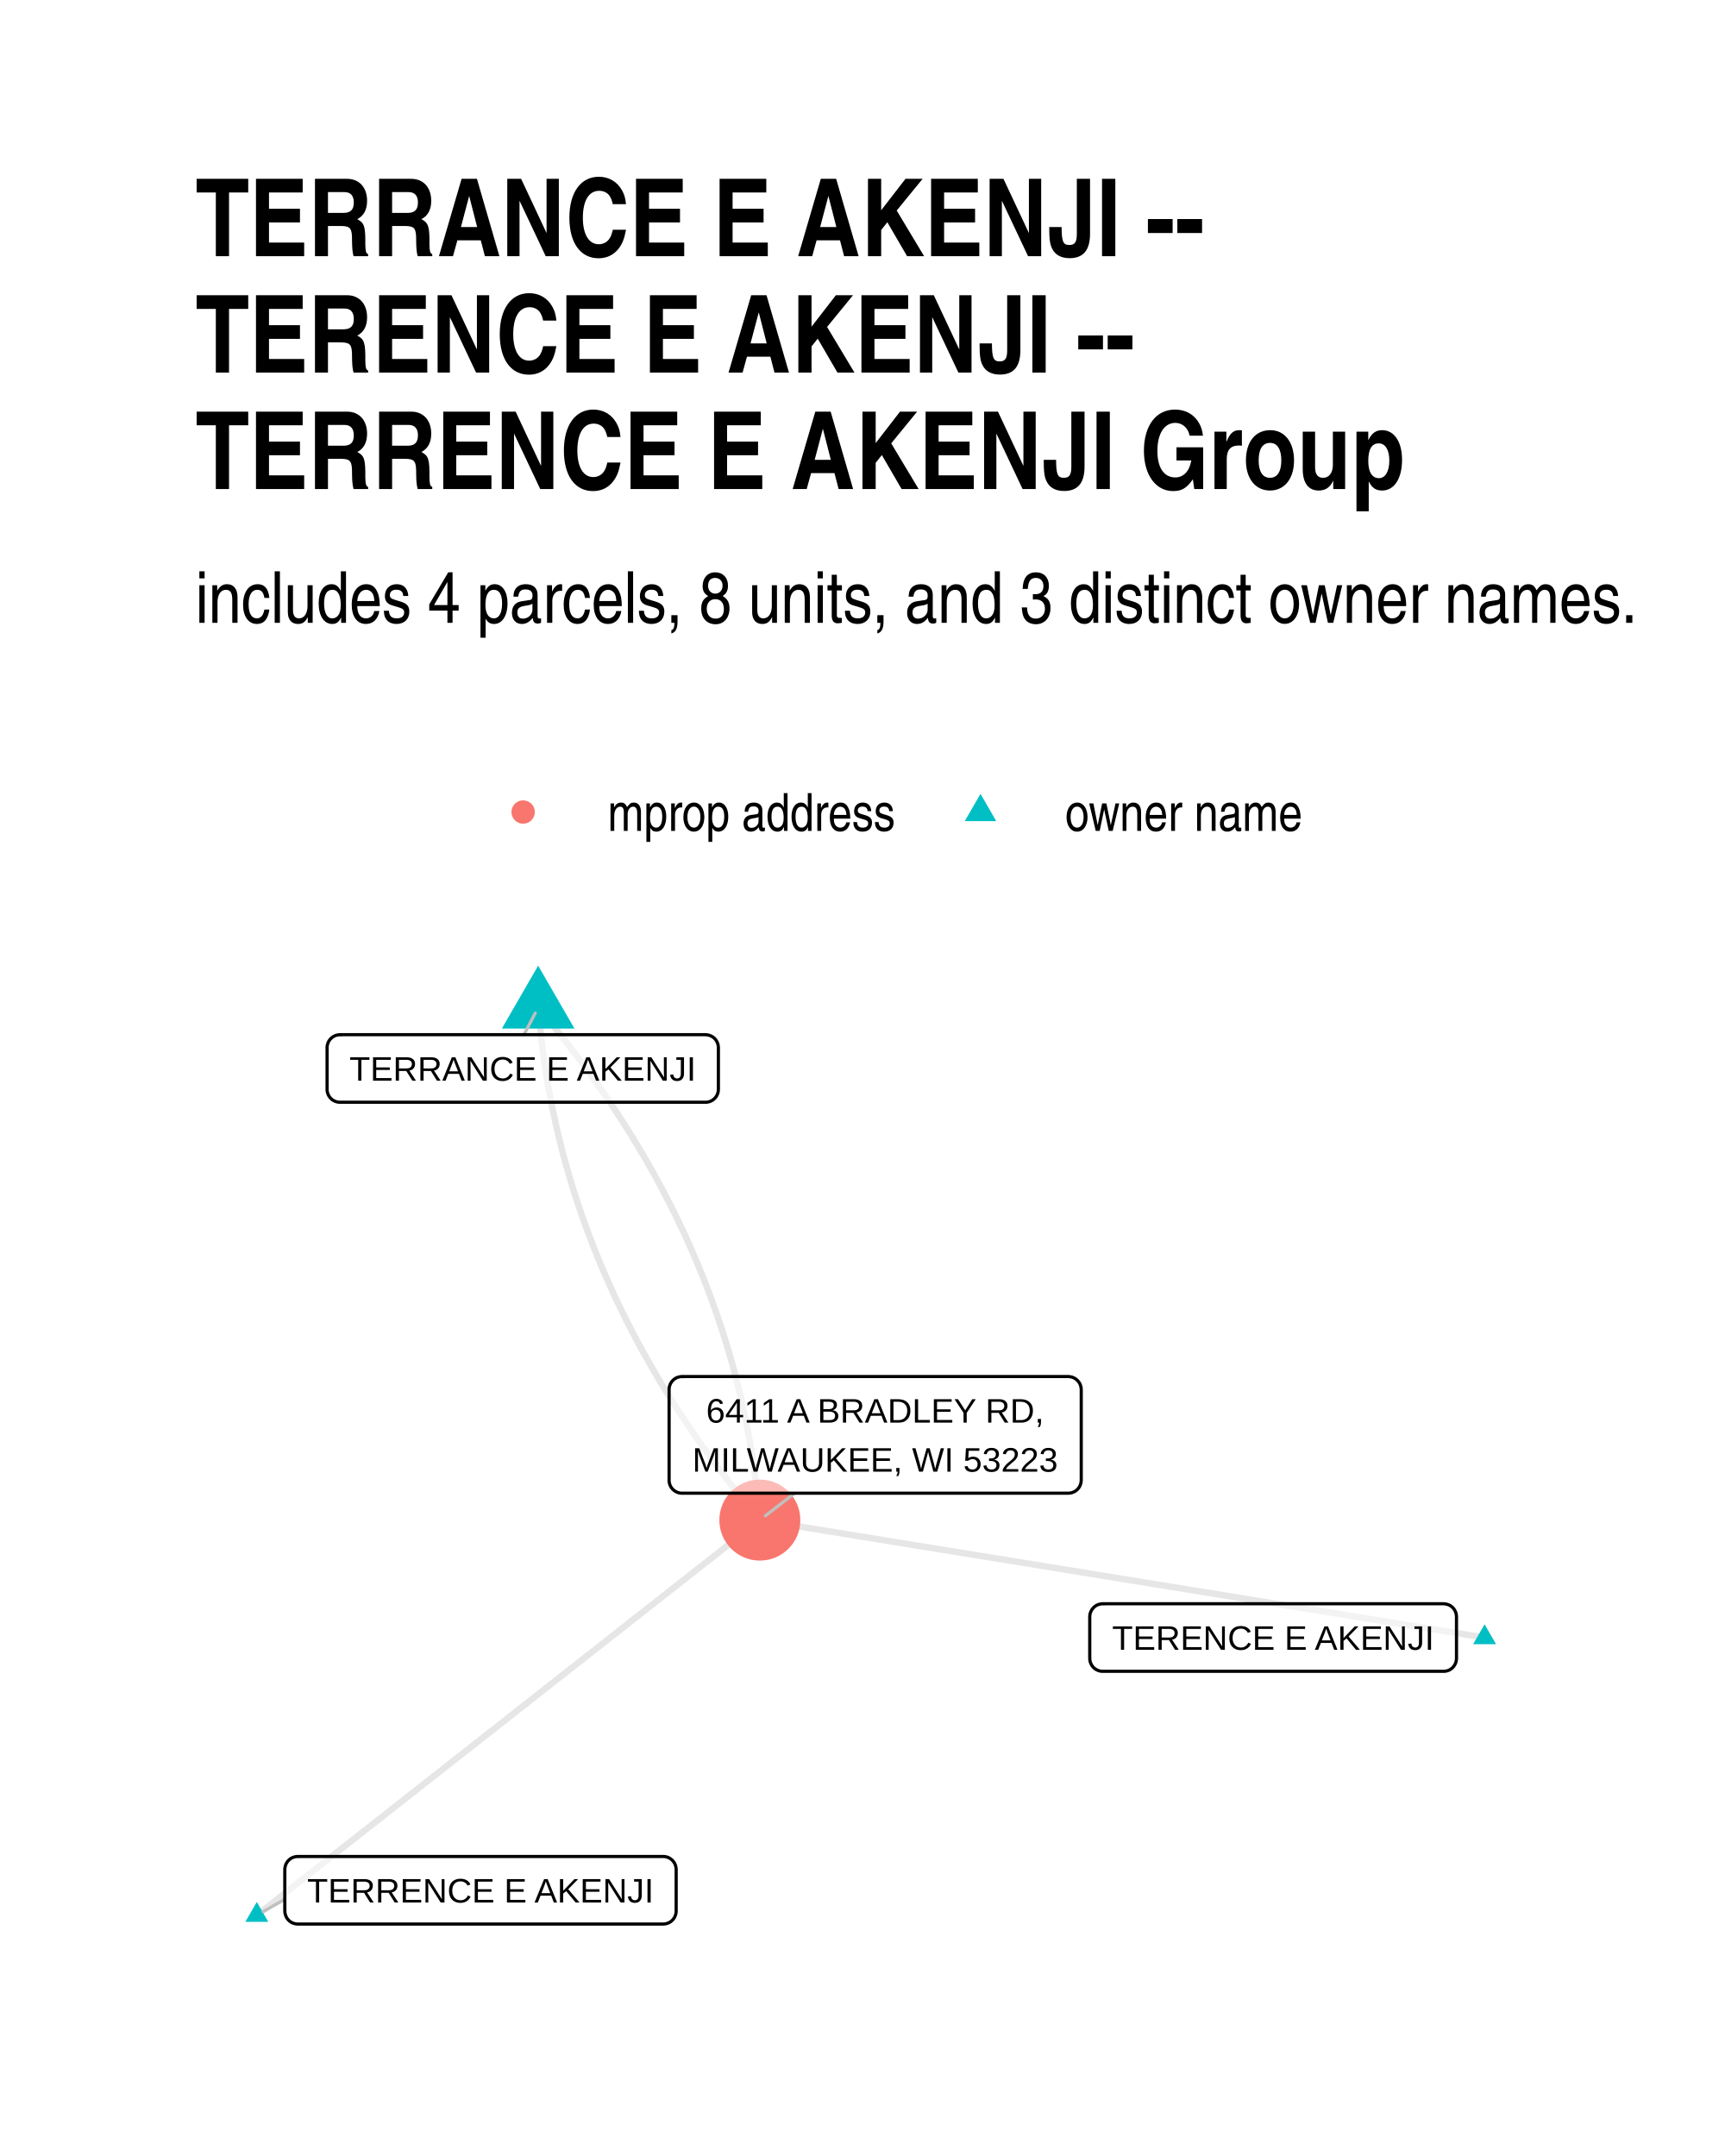
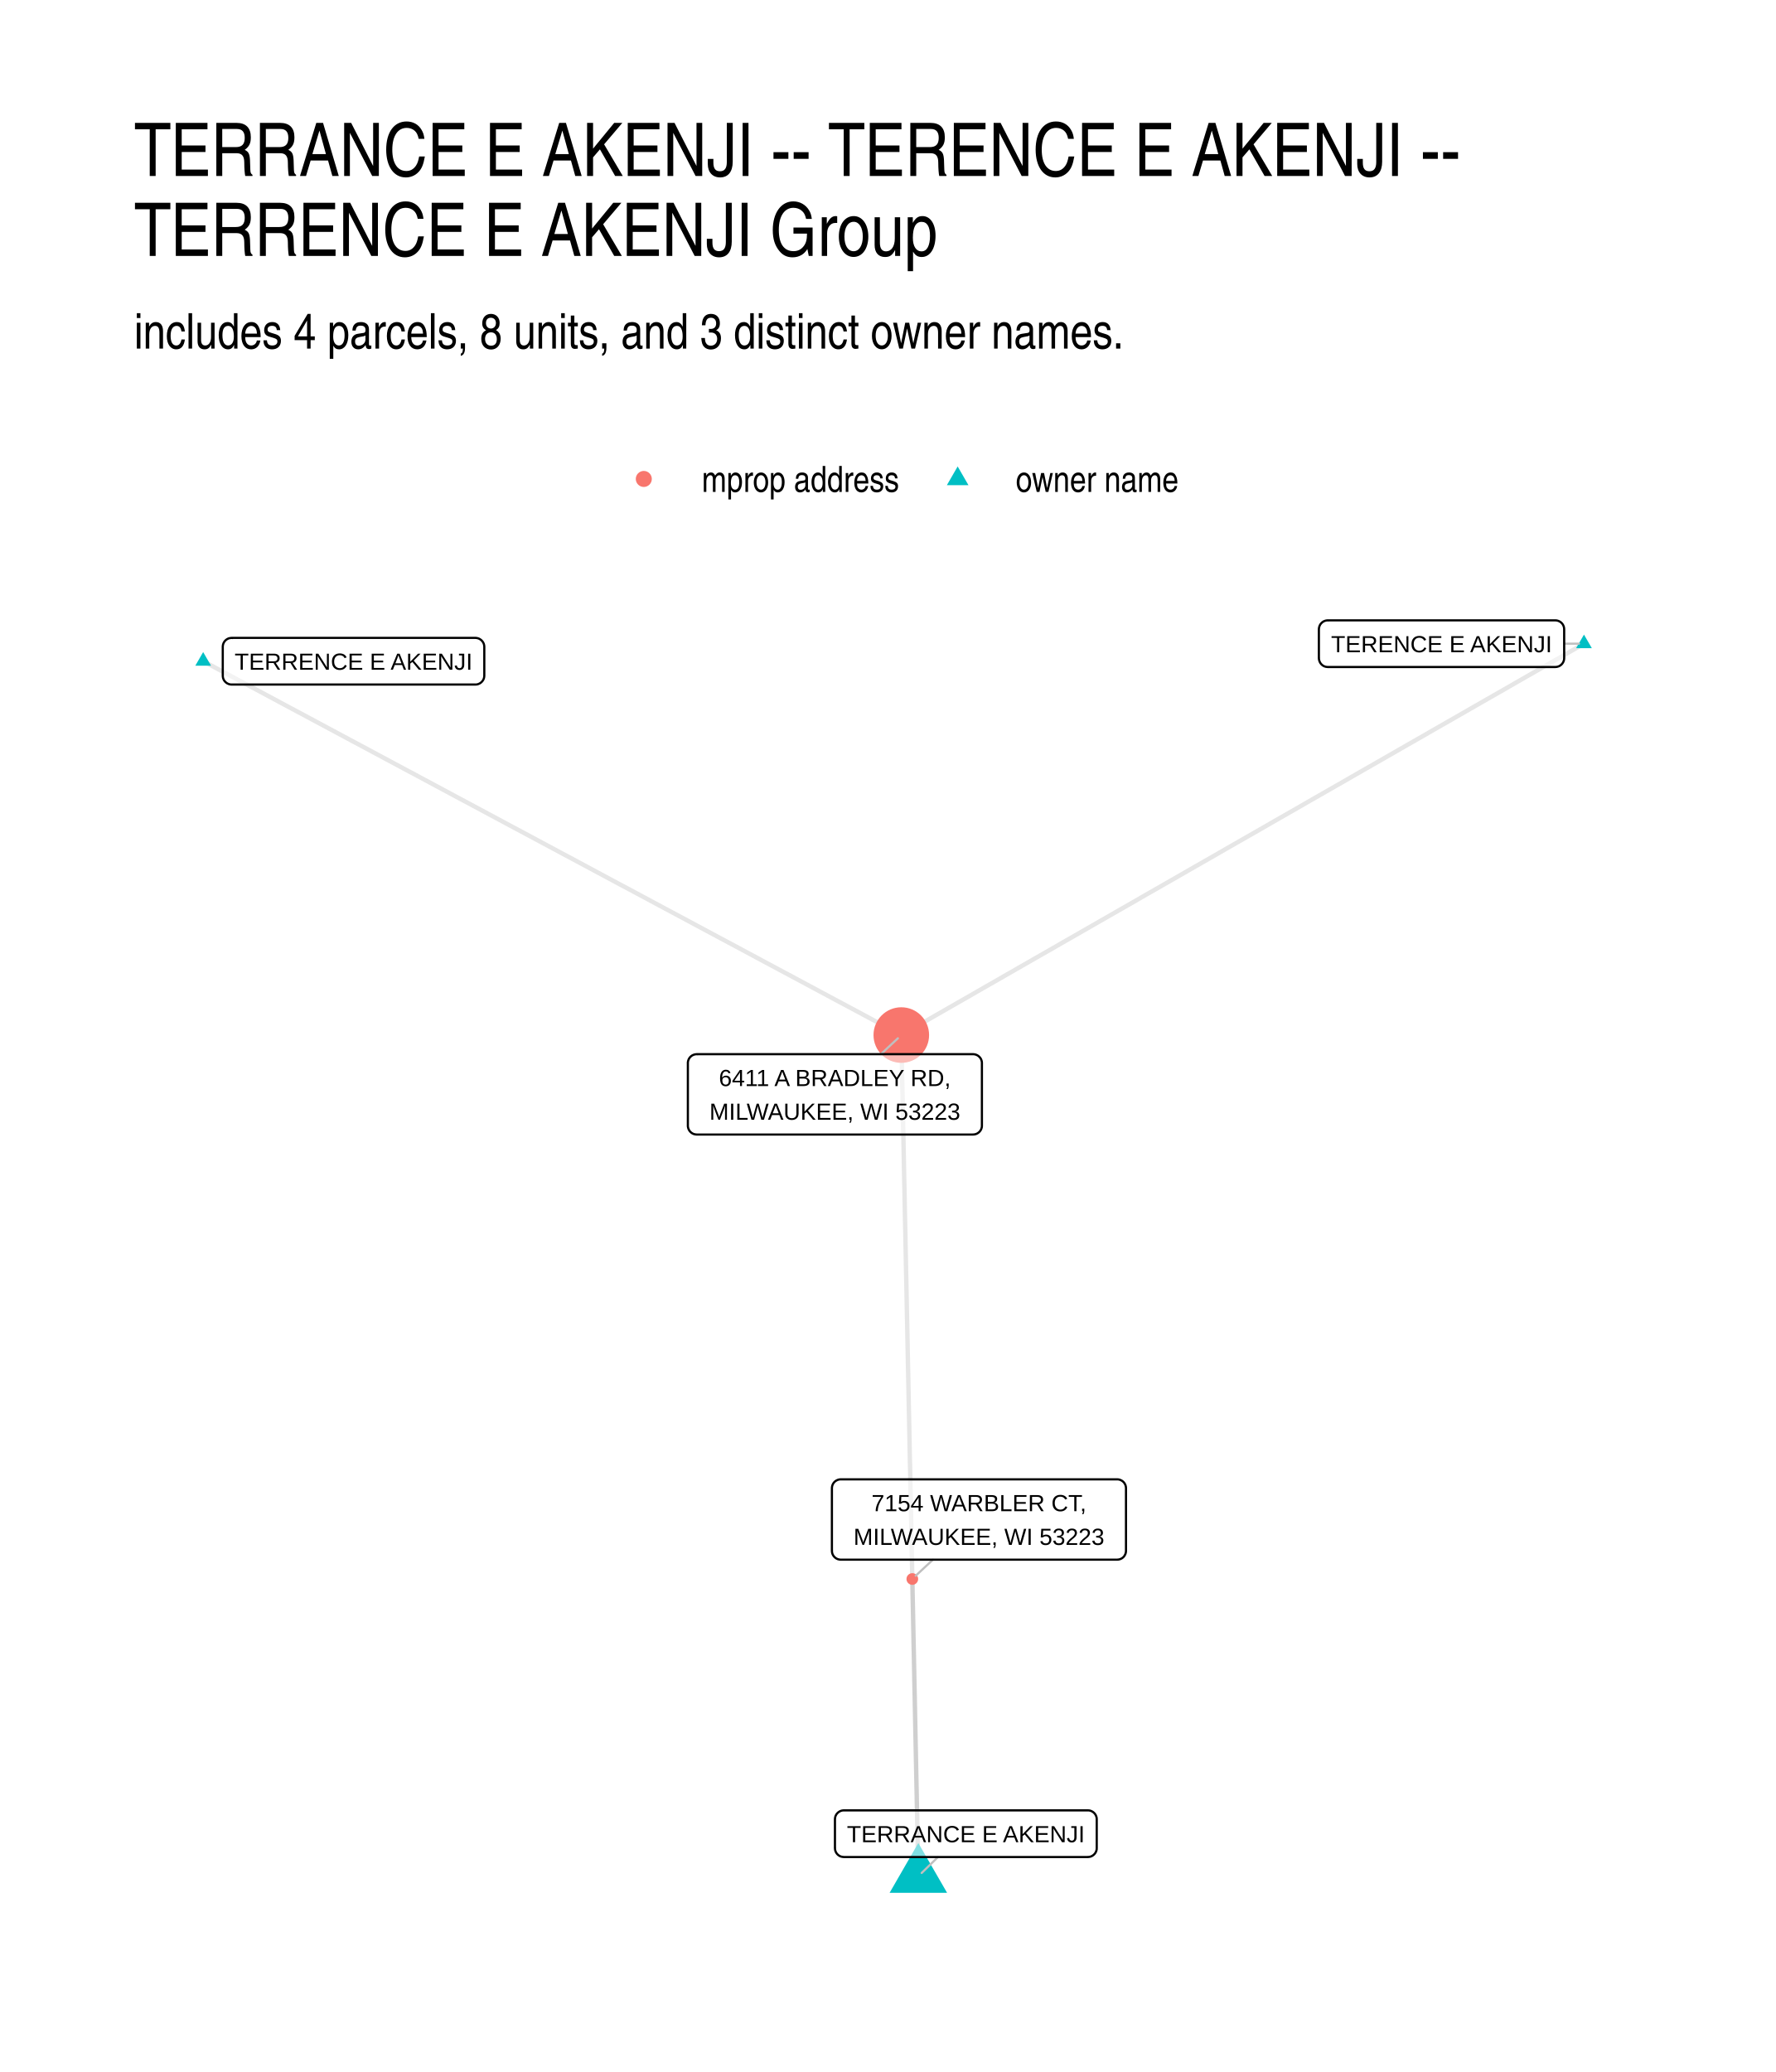
- <svg xmlns="http://www.w3.org/2000/svg" width="384" height="480" class="svglite" viewBox="0 0 288 360">
+ <svg xmlns="http://www.w3.org/2000/svg" width="576" height="672" class="svglite" viewBox="0 0 432 504">
  <defs>
-     <style>.svglite line,.svglite polyline,.svglite polygon,.svglite path,.svglite circle{fill:none;stroke:#000000;stroke-linecap:round;stroke-linejoin:round;stroke-miterlimit:10.00}</style>
+     <style>.svglite line,.svglite polyline,.svglite polygon,.svglite path,.svglite circle{fill:none;stroke:#000000;stroke-linecap:round;stroke-linejoin:round;stroke-miterlimit:10.00}.svglite text{white-space:pre}</style>
  </defs>
  <rect width="100%" height="100%" style="stroke-linecap:round;stroke-linejoin:round;stroke-miterlimit:10.00;stroke:none;fill:#FFFFFF" />
  <defs>
-     <clipPath id="cpMC4wMHwyODguMDB8MC4wMHwzNjAuMDA=">
-       <path d="M0 0h288v360H0z" />
+     <clipPath id="cpMC4wMHw0MzIuMDB8MC4wMHw1MDQuMDA=">
+       <path d="M0 0h432v504H0z" />
    </clipPath>
  </defs>
-   <g clip-path="url(#cpMC4wMHwyODguMDB8MC4wMHwzNjAuMDA=)">
-     <path d="M0 0h288v360H0z" style="stroke-width:1.07;stroke:none;fill:#FFFFFF" />
+   <g clip-path="url(#cpMC4wMHw0MzIuMDB8MC4wMHw1MDQuMDA=)">
+     <path d="M0 0h432v504H0z" style="stroke-width:1.07;stroke:none;fill:#FFFFFF" />
  </g>
  <defs>
-     <clipPath id="cpMzIuNjN8MjU4LjExfDE2MC42NnwzMjcuMzc=">
-       <path d="M32.63 160.66h225.48v166.71H32.63z" />
+     <clipPath id="cpMzIuNjN8NDAyLjExfDE0MS41OHw0NzEuMzc=">
+       <path d="M32.63 141.58h369.48v329.8H32.63z" />
    </clipPath>
  </defs>
-   <g clip-path="url(#cpMzIuNjN8MjU4LjExfDE2MC42NnwzMjcuMzc=)">
-     <path d="m247.86 273.43-1.22-.19-1.22-.2-1.22-.2-1.23-.2-1.22-.2-1.22-.19-1.22-.2-1.23-.2-1.22-.2-1.22-.2-1.22-.2-1.22-.19-1.23-.2-1.22-.2-1.22-.2-1.22-.2-1.23-.19-1.22-.2-1.22-.2-1.22-.2-1.22-.2-1.23-.19-1.22-.2-1.22-.2-1.22-.2-1.23-.2-1.22-.19-1.22-.2-1.22-.2-1.22-.2-1.23-.2-1.22-.19-1.22-.2-1.22-.2-1.23-.2-1.22-.2-1.22-.2-1.22-.19-1.22-.2-1.23-.2-1.22-.2-1.22-.2-1.22-.19-1.23-.2-1.22-.2-1.22-.2-1.22-.2-1.22-.19-1.23-.2-1.22-.2-1.22-.2-1.22-.2-1.23-.19-1.22-.2-1.22-.2-1.22-.2-1.22-.2-1.23-.2-1.22-.19-1.22-.2-1.22-.2-1.23-.2-1.22-.2-1.22-.19-1.22-.2-1.22-.2-1.23-.2-1.22-.2-1.22-.19-1.22-.2-1.23-.2-1.22-.2-1.22-.2-1.22-.19-1.22-.2-1.23-.2-1.22-.2-1.22-.2-1.22-.19-1.23-.2-1.22-.2-1.22-.2-1.22-.2-1.22-.2-1.23-.19-1.22-.2-1.22-.2-1.22-.2-1.23-.2-1.22-.19-1.22-.2-1.22-.2-1.22-.2-1.23-.2-1.22-.19-1.22-.2-1.22-.2-1.23-.2-1.22-.2m-37.01-85.58.08.93.08.93.09.93.1.93.1.93.11.92.11.92.12.92.13.93.13.91.14.92.14.92.15.91.16.92.16.91.17.91.18.91.18.91.18.9.2.91.19.9.21.91.21.9.22.9.22.9.23.89.23.9.25.89.24.9.26.89.25.89.27.89.27.89.28.88.28.89.29.88.3.88.3.88.31.88.31.88.32.88.32.87.34.88.33.87.35.87.35.87.35.87.36.87.37.86.38.87.38.86.38.86.39.86.4.86.41.86.41.86.41.85.42.85.43.86.44.85.44.85.44.84.46.85.45.85.47.84.47.84.48.84.48.84.49.84.49.84.5.84.51.83.51.83.52.84.53.83.53.82.53.83.55.83.55.82.55.83.56.82.57.82.57.82.58.82.59.81.59.82.59.81.61.82.61.81.61.81.62.8.63.81.63.81.64.8.65.81.65.8.66.8.66.8.67.79" style="stroke-width:1.07;stroke:#000000;stroke-opacity:0.10;stroke-linecap:butt" />
-     <path d="m42.88 319.79.85-.66.84-.67.85-.66.85-.67.85-.67.85-.66.85-.67.84-.67.85-.66.85-.67.85-.67.85-.66.85-.67.84-.66.85-.67.85-.67.85-.66.85-.67.85-.67.84-.66.85-.67.85-.67.85-.66.85-.67.85-.66.84-.67.85-.67.85-.66.85-.67.85-.67.85-.66.84-.67.85-.67.85-.66.85-.67.85-.66.85-.67.84-.67.85-.66.85-.67.85-.67.85-.66.85-.67.84-.67.85-.66.85-.67.85-.66.85-.67.85-.67.84-.66.85-.67.85-.67.85-.66.85-.67.85-.67.84-.66.85-.67.85-.67.85-.66.85-.67.85-.66.84-.67.85-.67.85-.66.85-.67.85-.67.85-.66.84-.67.85-.67.85-.66.85-.67.85-.66.85-.67.84-.67.85-.66.85-.67.85-.67.85-.66.85-.67.84-.67.85-.66.85-.67.85-.66.85-.67.85-.67.84-.66.85-.67.85-.67.85-.66.85-.67.85-.67.84-.66.85-.67.85-.66.85-.67.85-.67.85-.66.84-.67.85-.67" style="stroke-width:1.07;stroke:#000000;stroke-opacity:0.10;stroke-linecap:butt" />
-     <path d="m89.85 168.24.67.8.66.8.66.8.65.8.65.8.64.81.63.8.63.81.62.81.61.81.61.81.61.81.59.82.59.81.59.82.58.82.57.82.57.82.56.82.56.82.54.83.55.82.53.83.53.83.53.83.52.83.51.84.51.83.5.84.49.83.49.84.48.84.48.84.47.84.47.85.45.84.46.85.44.85.44.85.44.85.43.85.42.85.41.86.41.86.41.85.4.86.39.86.38.86.38.87.38.86.37.87.36.87.35.86.35.87.35.88.33.87.34.87.32.88.32.87.31.88.31.88.3.88.3.88.29.89.28.88.28.89.27.89.27.89.25.89.26.89.25.89.24.9.23.89.23.9.22.9.22.9.21.9.21.9.19.91.2.9.18.91.18.91.18.91.17.91.16.91.16.91.15.92.14.91.14.92.13.92.13.92.12.92.11.93.11.92.1.93.1.92.09.93.08.93.08.93" style="stroke-width:1.07;stroke:#000000;stroke-opacity:0.10;stroke-linecap:butt" />
-     <path d="m247.86 271.22 1.92 3.32h-3.83zM89.85 161.24l6.06 10.5H83.79zM42.88 317.58l1.91 3.32h-3.83z" style="stroke-width:0.71;stroke:none;fill:#00BFC4" />
-     <circle cx="126.86" cy="253.82" r="6.76" style="stroke-width:0.71;stroke:none;fill:#F8766D" />
-     <path d="m87.47 172.77 1.89-3.6M47.55 317.13l-3.61 2.06m88.72-69.86-4.87 3.77" style="stroke-width:0.53;stroke:#BFBFBF" />
-     <path d="M184.1 279.07h56.91-.09l.35-.01.34-.07.33-.12.3-.18.27-.22.23-.26.18-.29.14-.32.08-.34.03-.35h0v-6.96h0l-.03-.34-.08-.34-.14-.32-.18-.3-.23-.26-.27-.22-.3-.17-.33-.12-.34-.07-.26-.02H184.1l.26.02-.34-.02-.35.05-.33.09-.32.15-.28.2-.25.24-.21.28-.16.31-.12.32-.05.35-.01.17v6.96l.01-.17v.35l.05.34.12.33.16.31.21.28.25.24.28.19.32.15.33.1.35.04z" style="stroke-width:0.53;fill:#FFFFFF;fill-opacity:0.50" />
-     <text x="212.56" y="275.47" lengthAdjust="spacingAndGlyphs" style="font-size:5.69px;font-family:Arial" text-anchor="middle" textLength="54.03">TERENCE E AKENJI</text>
-     <path d="M56.77 184.05h61.01-.09l.35-.01.34-.07.33-.12.3-.18.27-.22.23-.26.18-.29.14-.32.08-.34.03-.35h0v-6.96h0l-.03-.34-.08-.34-.14-.32-.18-.3-.23-.26-.27-.22-.3-.17-.33-.12-.34-.07-.26-.02H56.77l.26.02-.35-.02-.35.05-.33.09-.31.15-.29.2-.25.24-.21.28-.16.31-.11.33-.06.34v7.13-.17.35l.06.34.11.33.16.31.21.28.25.24.29.2.31.14.33.1.35.04z" style="stroke-width:0.53;fill:#FFFFFF;fill-opacity:0.50" />
-     <text x="87.27" y="180.45" lengthAdjust="spacingAndGlyphs" style="font-size:5.69px;font-family:Arial" text-anchor="middle" textLength="58.13">TERRANCE E AKENJI</text>
-     <path d="M49.71 321.27h61.02-.09l.35-.02.34-.07.32-.12.3-.17.27-.22.23-.26.19-.3.13-.32.09-.34.03-.34h0v-6.96h0l-.03-.35-.09-.34-.13-.32-.19-.29-.23-.26-.27-.22-.3-.18-.32-.12-.34-.07-.26-.01H49.71l.26.01-.34-.01-.35.04-.33.1-.32.14-.28.2-.25.24-.21.28-.16.31-.11.33-.06.34-.01.18v6.96l.01-.18v.35l.06.34.11.33.16.31.21.28.25.24.28.2.32.15.33.09.35.05z" style="stroke-width:0.53;fill:#FFFFFF;fill-opacity:0.50" />
-     <text x="80.22" y="317.67" lengthAdjust="spacingAndGlyphs" style="font-size:5.69px;font-family:Arial" text-anchor="middle" textLength="58.13">TERRENCE E AKENJI</text>
-     <path d="M113.87 249.33h64.49-.09l.35-.02.34-.07.32-.12.3-.17.27-.22.23-.26.19-.3.13-.32.09-.33.03-.35h0v-15.16h0l-.03-.34-.09-.34-.13-.32-.19-.29-.23-.26-.27-.22-.3-.18-.32-.12-.34-.07-.26-.02h-64.49l.26.02-.35-.02-.35.05-.33.09-.31.15-.29.2-.25.24-.21.28-.16.31-.11.33-.06.34v15.33-.17.34l.06.35.11.33.16.3.21.28.25.24.29.2.31.15.33.1.35.04z" style="stroke-width:0.53;fill:#FFFFFF;fill-opacity:0.50" />
-     <text x="146.11" y="237.54" lengthAdjust="spacingAndGlyphs" style="font-size:5.69px;font-family:Arial" text-anchor="middle" textLength="57.5">6411 A BRADLEY RD,</text>
-     <text x="146.11" y="245.73" lengthAdjust="spacingAndGlyphs" style="font-size:5.69px;font-family:Arial" text-anchor="middle" textLength="61.61">MILWAUKEE, WI 53223</text>
+   <g clip-path="url(#cpMzIuNjN8NDAyLjExfDE0MS41OHw0NzEuMzc=)">
+     <path d="m385.32 156.57-1.68.96-1.68.96-1.67.96-1.68.96-1.68.97-1.68.96-1.67.96-1.68.96-1.68.96-1.68.96-1.67.97-1.68.96-1.68.96-1.68.96-1.67.96-1.68.96-1.68.97-1.68.96-1.67.96-1.68.96-1.68.96-1.68.96-1.67.97-1.68.96-1.68.96-1.68.96-1.67.96-1.68.96-1.68.97-1.68.96-1.67.96-1.68.96-1.68.96-1.67.96-1.68.97-1.68.96-1.68.96-1.67.96-1.68.96-1.68.96-1.68.97-1.67.96-1.68.96-1.68.96-1.68.96-1.67.96-1.68.97-1.68.96-1.68.96-1.67.96-1.68.96-1.68.96-1.68.97-1.67.96-1.68.96-1.68.96-1.68.96-1.67.96-1.68.97-1.68.96-1.67.96-1.68.96-1.68.96-1.68.96-1.67.97-1.68.96-1.68.96-1.68.96-1.67.96-1.68.96-1.68.97-1.68.96-1.67.96-1.68.96-1.68.96-1.68.96-1.67.97-1.68.96-1.68.96-1.68.96-1.67.96-1.68.96-1.68.97-1.68.96-1.67.96-1.68.96-1.68.96-1.68.96-1.67.97-1.68.96-1.68.96-1.67.96-1.68.96-1.68.96-1.68.97-1.67.96-1.68.96-1.68.96-1.68.96m4.14 204.61-.04-2.07-.04-2.06-.04-2.07-.04-2.07-.05-2.06-.04-2.07-.04-2.07-.04-2.06-.04-2.07-.04-2.07-.05-2.06-.04-2.07-.04-2.07-.04-2.06-.04-2.07-.05-2.07-.04-2.06-.04-2.07-.04-2.07-.04-2.06-.04-2.07-.05-2.07-.04-2.06-.04-2.07-.04-2.07-.04-2.06-.05-2.07-.04-2.07-.04-2.06-.04-2.07-.04-2.07-.04-2.06-.05-2.07-.04-2.07-.04-2.06-.04-2.07-.04-2.07-.05-2.06-.04-2.07-.04-2.07-.04-2.07-.04-2.06-.04-2.07-.05-2.07-.04-2.06-.04-2.07-.04-2.07-.04-2.06-.05-2.07-.04-2.07-.04-2.06-.04-2.07-.04-2.07-.04-2.06-.05-2.07-.04-2.07-.04-2.06-.04-2.07-.04-2.07-.05-2.06-.04-2.07-.04-2.07-.04-2.06-.04-2.07-.04-2.07-.05-2.06-.04-2.07-.04-2.07-.04-2.06-.04-2.07-.05-2.07-.04-2.06-.04-2.07-.04-2.07-.04-2.06-.04-2.07-.05-2.07-.04-2.06-.04-2.07-.04-2.07-.04-2.07-.05-2.06-.04-2.07-.04-2.07-.04-2.06-.04-2.07-.04-2.07-.05-2.06-.04-2.07-.04-2.07-.04-2.06-.04-2.07-.05-2.07-.04-2.06-.04-2.07-.04-2.07-.04-2.06-.04-2.07-.05-2.07M49.42 160.82l1.72.92 1.71.92 1.72.92 1.71.92 1.72.92 1.72.92 1.71.91 1.72.92 1.71.92 1.72.92 1.71.92 1.72.92 1.71.92 1.72.91 1.71.92 1.72.92 1.72.92 1.71.92 1.72.92 1.71.92 1.72.92 1.71.91 1.72.92 1.71.92 1.72.92 1.71.92 1.72.92 1.72.92 1.71.92 1.72.91 1.71.92 1.72.92 1.71.92 1.72.92 1.71.92 1.72.92 1.71.91 1.72.92 1.72.92 1.71.92 1.72.92 1.71.92 1.72.92 1.71.92 1.72.91 1.71.92 1.72.92 1.71.92 1.72.92 1.72.92 1.71.92 1.72.91 1.71.92 1.72.92 1.71.92 1.72.92 1.71.92 1.72.92 1.71.92 1.72.91 1.72.92 1.71.92 1.72.92 1.71.92 1.72.92 1.71.92 1.72.92 1.71.91 1.72.92 1.71.92 1.72.92 1.72.92 1.71.92 1.72.92 1.71.91 1.72.92 1.71.92 1.72.92 1.71.92 1.72.92 1.72.92 1.71.92 1.72.91 1.71.92 1.72.92 1.71.92 1.72.92 1.71.92 1.72.92 1.71.92 1.72.91 1.72.92 1.71.92 1.72.92 1.71.92 1.72.92 1.71.92 1.72.91 1.71.92" style="stroke-width:1.07;stroke:#000000;stroke-opacity:0.10;stroke-linecap:butt" />
+     <path d="m223.39 456.38-.01-.73-.02-.73-.01-.73-.02-.73-.01-.73-.01-.73-.02-.73-.01-.73-.02-.73-.01-.73-.02-.73-.01-.73-.02-.73-.01-.73-.02-.73-.01-.73-.02-.73-.01-.73-.02-.73-.01-.74-.02-.73-.01-.73-.02-.73-.01-.73-.02-.73-.01-.73-.01-.73-.02-.73-.01-.73-.02-.73-.01-.73-.02-.73-.01-.73-.02-.73-.01-.73-.02-.73-.01-.73-.02-.73-.01-.73-.02-.73-.01-.73-.02-.73-.01-.73-.02-.73-.01-.73-.02-.73-.01-.73-.02-.74-.01-.73-.01-.73-.02-.73-.01-.73-.02-.73-.01-.73-.02-.73-.01-.73-.02-.73-.01-.73-.02-.73-.01-.73-.02-.73-.01-.73-.02-.73-.01-.73-.02-.73-.01-.73-.02-.73-.01-.73-.02-.73-.01-.73-.02-.73-.01-.73-.01-.73-.02-.73-.01-.73-.02-.73-.01-.74-.02-.73-.01-.73-.02-.73-.01-.73-.02-.73-.01-.73-.02-.73-.01-.73-.02-.73-.01-.73-.02-.73-.01-.73-.02-.73-.01-.73-.02-.73-.01-.73-.02-.73-.01-.73-.01-.73-.02-.73-.01-.73-.02-.73" style="stroke-width:1.07;stroke:#000000;stroke-opacity:0.10;stroke-linecap:butt" />
+     <path d="m385.32 154.36 1.91 3.31h-3.83zM223.39 448.3l7 12.12H216.4zM49.42 158.61l1.92 3.32h-3.83z" style="stroke-width:0.71;stroke:none;fill:#00BFC4" />
+     <circle cx="219.25" cy="251.77" r="6.76" style="stroke-width:0.71;stroke:none;fill:#F8766D" />
+     <circle cx="221.93" cy="384.08" r="1.42" style="stroke-width:0.71;stroke:none;fill:#F8766D" />
+     <path d="M380.5 156.57h3.61M228.17 451.71l-3.96 3.87m-9.92-199.16 4.13-3.86m8.52 126.82-4.18 3.91" style="stroke-width:0.53;stroke:#BFBFBF" />
+     <path d="M322.99 162.25h55.35l-.09-.01.35-.01.34-.07.33-.12.3-.18.27-.22.23-.26.18-.29.14-.32.08-.34.03-.34h0v-7.03h0l-.03-.35-.08-.34-.14-.32-.18-.29-.23-.26-.27-.22-.3-.17-.33-.13-.34-.07-.26-.01h-55.35l.26.01-.34-.01-.35.04-.33.1-.32.15-.28.2-.25.24-.21.27-.16.31-.11.33-.06.34-.01.18v7.03l.01-.18v.35l.06.34.11.33.16.31.21.28.25.24.28.2.32.15.33.09.35.04z" style="stroke-width:0.53;fill:#FFFFFF;fill-opacity:0.50" />
+     <text x="350.67" y="158.65" lengthAdjust="spacingAndGlyphs" style="font-size:5.69px;font-family:&quot;Liberation Sans&quot;" text-anchor="middle" textLength="52.47">TERENCE E AKENJI</text>
+     <path d="M205.27 451.71h59.36l-.08-.01.34-.01.35-.07.32-.12.3-.18.27-.22.23-.26.19-.29.13-.32.09-.34.02-.34h0v-7.03h0l-.02-.35-.09-.34-.13-.31-.19-.3-.23-.26-.27-.22-.3-.17-.32-.13-.35-.07-.26-.01h-59.36l.26.01-.35-.01-.34.04-.34.1-.31.15-.29.2-.25.24-.21.27-.16.31-.11.33-.05.35-.01.17v7.03l.01-.18v.35l.05.34.11.33.16.31.21.28.25.24.29.2.31.15.34.09.34.04z" style="stroke-width:0.53;fill:#FFFFFF;fill-opacity:0.50" />
+     <text x="234.95" y="448.11" lengthAdjust="spacingAndGlyphs" style="font-size:5.69px;font-family:&quot;Liberation Sans&quot;" text-anchor="middle" textLength="56.48">TERRANCE E AKENJI</text>
+     <path d="M56.35 166.51h59.3-.09l.35-.01.34-.07.32-.13.3-.17.27-.22.23-.26.19-.29.14-.32.08-.34.03-.35h0v-7.03h0l-.03-.34-.08-.34-.14-.32-.19-.29-.23-.26-.27-.22-.3-.18-.32-.12-.34-.07-.26-.02h-59.3l.26.02-.35-.01-.34.04-.34.09-.31.15-.29.2-.25.24-.21.28-.16.31-.11.33-.05.34-.01.17v7.03l.01-.17v.35l.05.34.11.33.16.31.21.27.25.24.29.2.31.15.34.1.34.04z" style="stroke-width:0.53;fill:#FFFFFF;fill-opacity:0.50" />
+     <text x="86" y="162.91" lengthAdjust="spacingAndGlyphs" style="font-size:5.69px;font-family:&quot;Liberation Sans&quot;" text-anchor="middle" textLength="56.42">TERRENCE E AKENJI</text>
+     <path d="M169.49 275.97h67.21l-.08-.01.34-.01.35-.07.32-.12.3-.18.27-.22.23-.26.19-.29.13-.32.09-.34.02-.34h0v-15.23h0l-.02-.34-.09-.34-.13-.32-.19-.29-.23-.26-.27-.22-.3-.18-.32-.12-.35-.07-.26-.02h-67.21l.26.02-.35-.01-.35.04-.33.1-.31.14-.29.2-.25.24-.21.28-.16.31-.11.33-.06.34v15.4-.18.35l.06.34.11.33.16.31.21.28.25.24.29.2.31.15.33.09.35.04z" style="stroke-width:0.53;fill:#FFFFFF;fill-opacity:0.50" />
+     <text x="203.09" y="264.17" lengthAdjust="spacingAndGlyphs" style="font-size:5.69px;font-family:&quot;Liberation Sans&quot;" text-anchor="middle" textLength="60.06">6411 A BRADLEY RD,</text>
+     <text x="203.09" y="272.37" lengthAdjust="spacingAndGlyphs" style="font-size:5.69px;font-family:&quot;Liberation Sans&quot;" text-anchor="middle" textLength="64.34">MILWAUKEE, WI 53223</text>
+     <path d="M204.53 379.38h67.22-.09l.35-.02.34-.07.33-.12.3-.17.27-.22.23-.26.18-.3.14-.32.08-.33.03-.35h0V362h0l-.03-.35-.08-.34-.14-.32-.18-.29-.23-.26-.27-.22-.3-.17-.33-.13-.34-.07-.26-.01h-67.22l.26.01-.35-.01-.34.04-.34.1-.31.15-.29.19-.25.24-.21.28-.16.31-.11.33-.05.34-.01.18v15.22l.01-.18v.35l.05.35.11.33.16.3.21.28.25.24.29.2.31.15.34.09.34.05z" style="stroke-width:0.53;fill:#FFFFFF;fill-opacity:0.50" />
+     <text x="238.14" y="367.58" lengthAdjust="spacingAndGlyphs" style="font-size:5.69px;font-family:&quot;Liberation Sans&quot;" text-anchor="middle" textLength="55.13">7154 WARBLER CT,</text>
+     <text x="238.14" y="375.78" lengthAdjust="spacingAndGlyphs" style="font-size:5.69px;font-family:&quot;Liberation Sans&quot;" text-anchor="middle" textLength="64.34">MILWAUKEE, WI 53223</text>
  </g>
-   <g clip-path="url(#cpMC4wMHwyODguMDB8MC4wMHwzNjAuMDA=)">
-     <circle cx="87.34" cy="135.59" r="1.95" style="stroke-width:0.71;stroke:none;fill:#F8766D" />
-     <path d="m163.7 132.55 2.63 4.56h-5.26z" style="stroke-width:0.71;stroke:none;fill:#00BFC4" />
-     <text x="101.46" y="138.74" lengthAdjust="spacingAndGlyphs" style="font-size:8.80px;font-family:Arial Narrow" textLength="48.12">mprop address</text>
-     <text x="177.82" y="138.74" lengthAdjust="spacingAndGlyphs" style="font-size:8.80px;font-family:Arial Narrow" textLength="39.69">owner name</text>
-     <text x="32.63" y="104" lengthAdjust="spacingAndGlyphs" style="font-size:12.00px;font-family:Arial Narrow" textLength="241.29">includes 4 parcels, 8 units, and 3 distinct owner names.</text>
-     <text x="32.63" y="42.78" lengthAdjust="spacingAndGlyphs" style="font-size:18.00px;font-weight:bold;font-family:Arial Narrow" textLength="167.54">TERRANCE E AKENJI --</text>
-     <text x="32.63" y="62.22" lengthAdjust="spacingAndGlyphs" style="font-size:18.00px;font-weight:bold;font-family:Arial Narrow" textLength="156.07">TERENCE E AKENJI --</text>
-     <text x="32.63" y="81.66" lengthAdjust="spacingAndGlyphs" style="font-size:18.00px;font-weight:bold;font-family:Arial Narrow" textLength="201.18">TERRENCE E AKENJI Group</text>
+   <g clip-path="url(#cpMC4wMHw0MzIuMDB8MC4wMHw1MDQuMDA=)">
+     <circle cx="156.61" cy="116.5" r="1.95" style="stroke-width:0.71;stroke:none;fill:#F8766D" />
+     <path d="m232.96 113.46 2.63 4.56h-5.26z" style="stroke-width:0.71;stroke:none;fill:#00BFC4" />
+     <text x="170.73" y="119.66" lengthAdjust="spacingAndGlyphs" style="font-size:8.80px;font-weight:0;font-family:&quot;Nimbus Sans Narrow&quot;" textLength="48.11">mprop address</text>
+     <text x="247.08" y="119.66" lengthAdjust="spacingAndGlyphs" style="font-size:8.80px;font-weight:0;font-family:&quot;Nimbus Sans Narrow&quot;" textLength="39.69">owner name</text>
+     <text x="32.63" y="84.79" lengthAdjust="spacingAndGlyphs" style="font-size:12.00px;font-weight:0;font-family:&quot;Nimbus Sans Narrow&quot;" textLength="241.18">includes 4 parcels, 8 units, and 3 distinct owner names.</text>
+     <text x="32.63" y="42.81" lengthAdjust="spacingAndGlyphs" style="font-size:18.00px;font-weight:0;font-family:&quot;Nimbus Sans Narrow&quot;" textLength="328.9">TERRANCE E AKENJI -- TERENCE E AKENJI --</text>
+     <text x="32.63" y="62.25" lengthAdjust="spacingAndGlyphs" style="font-size:18.00px;font-weight:0;font-family:&quot;Nimbus Sans Narrow&quot;" textLength="201.78">TERRENCE E AKENJI Group</text>
  </g>
</svg>
